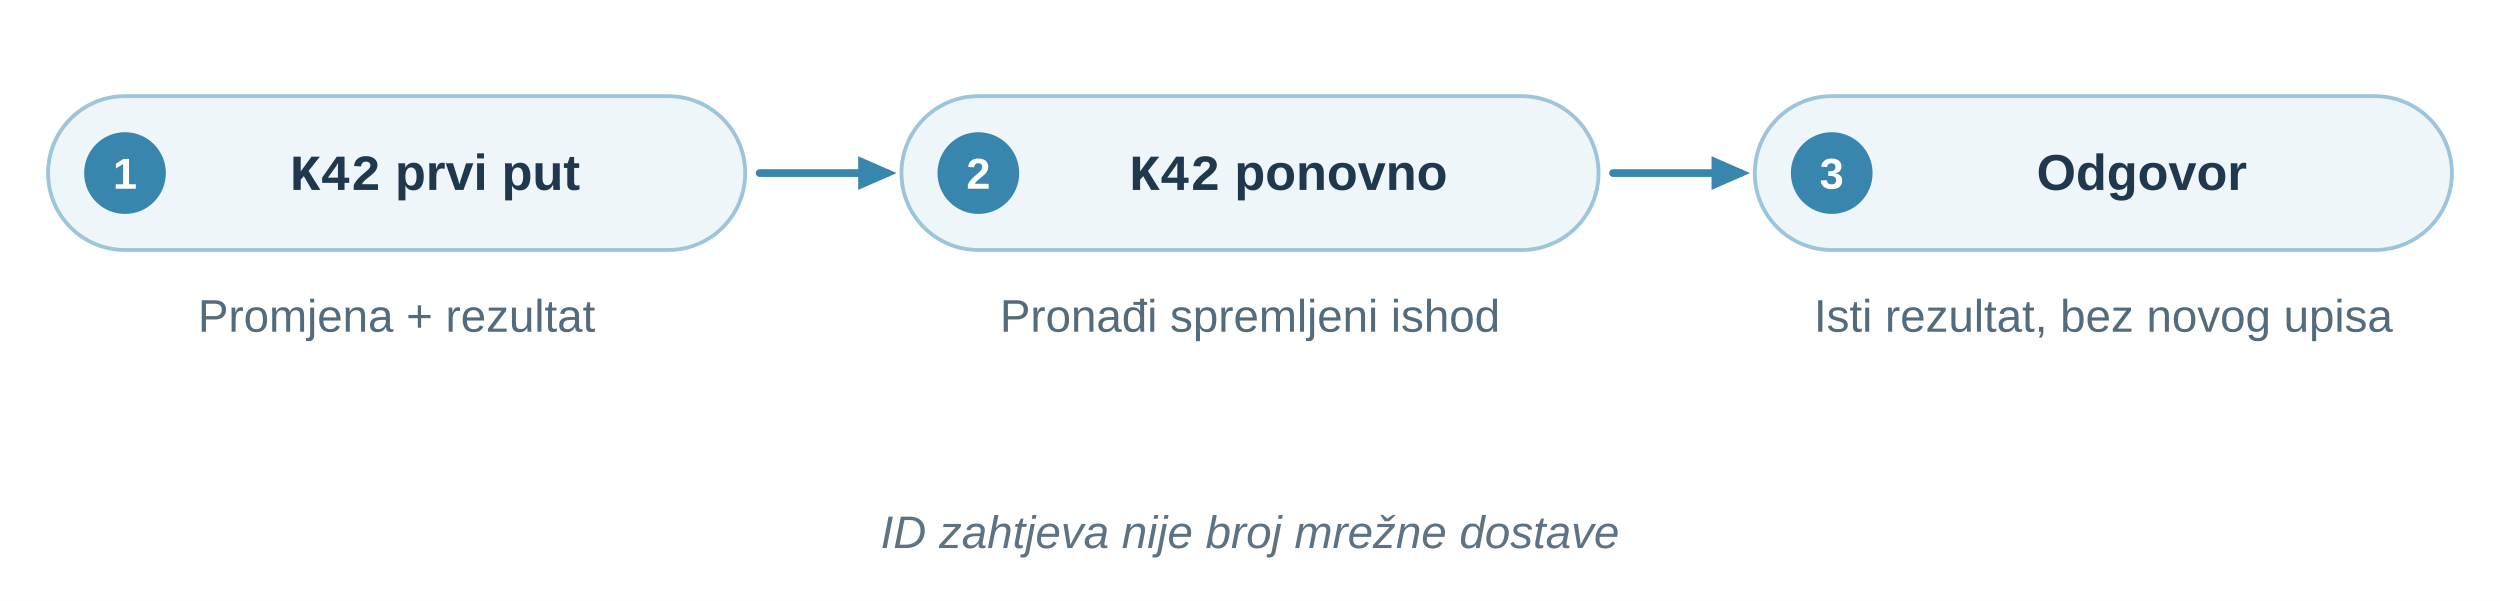
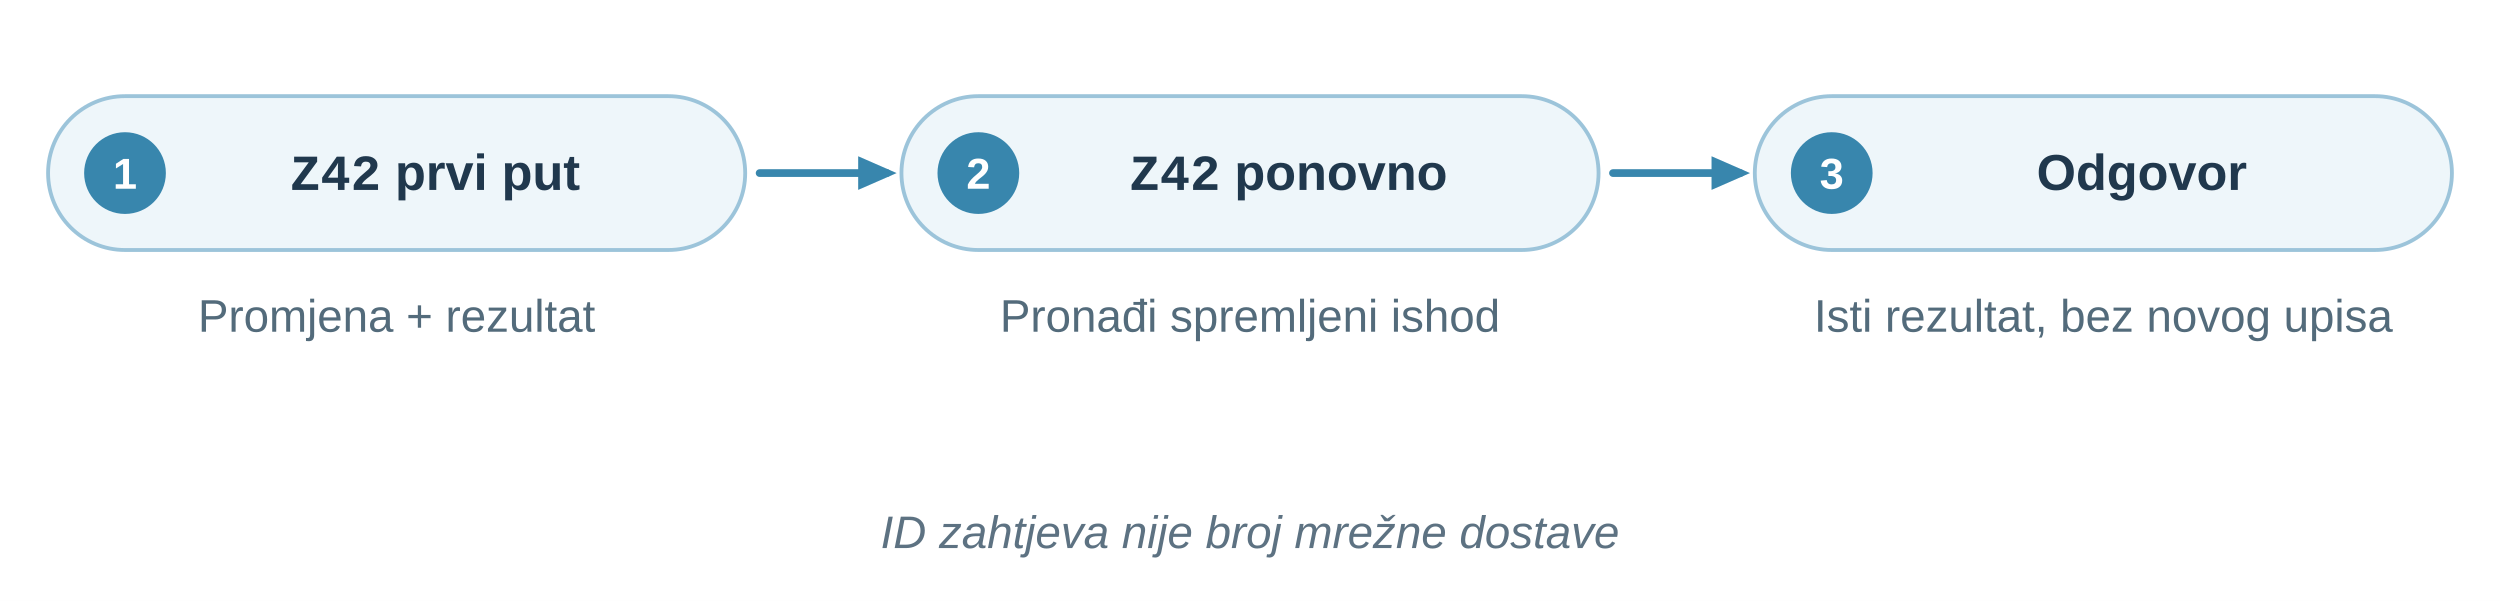
<svg xmlns="http://www.w3.org/2000/svg" width="1040" height="250" viewBox="0 0 1040 250">
  <defs>
    <marker id="arrow-blue" markerWidth="18" markerHeight="18" refX="14" refY="9" orient="auto" markerUnits="userSpaceOnUse">
      <path d="M2,2 L18,9 L2,16 Z" fill="#3886ad" />
    </marker>
    <marker id="arrow-red" markerWidth="18" markerHeight="18" refX="14" refY="9" orient="auto" markerUnits="userSpaceOnUse">
      <path d="M2,2 L18,9 L2,16 Z" fill="#b63842" />
    </marker>
  </defs>
  <rect width="1040" height="250" fill="white" />
  <rect x="20" y="40" width="290" height="64" rx="32.0" fill="#eef6fa" stroke="#9cc4da" stroke-width="1.6" />
  <circle cx="52.0" cy="72.0" r="17" fill="#3886ad" />
  <text x="52.0" y="78.5" text-anchor="middle" font-family="Arial, sans-serif" font-size="18" font-weight="700" fill="#ffffff">1</text>
  <text x="181.0" y="79.0" text-anchor="middle" font-family="Arial, sans-serif" font-size="21" font-weight="700" fill="#20384d">
-     <tspan font-family="Courier New, monospace">K42</tspan> prvi put</text>
+     <tspan font-family="Courier New, monospace">Z42</tspan> prvi put</text>
  <text x="165.0" y="138" text-anchor="middle" font-family="Arial, sans-serif" font-size="19" font-weight="400" fill="#536b7b">Promjena + rezultat</text>
  <rect x="375" y="40" width="290" height="64" rx="32.0" fill="#eef6fa" stroke="#9cc4da" stroke-width="1.6" />
  <circle cx="407.0" cy="72.0" r="17" fill="#3886ad" />
  <text x="407.0" y="78.5" text-anchor="middle" font-family="Arial, sans-serif" font-size="18" font-weight="700" fill="#ffffff">2</text>
  <text x="536.0" y="79.0" text-anchor="middle" font-family="Arial, sans-serif" font-size="21" font-weight="700" fill="#20384d">
-     <tspan font-family="Courier New, monospace">K42</tspan> ponovno</text>
+     <tspan font-family="Courier New, monospace">Z42</tspan> ponovno</text>
  <text x="520.0" y="138" text-anchor="middle" font-family="Arial, sans-serif" font-size="19" font-weight="400" fill="#536b7b">Pronađi spremljeni ishod</text>
  <rect x="730" y="40" width="290" height="64" rx="32.0" fill="#eef6fa" stroke="#9cc4da" stroke-width="1.6" />
  <circle cx="762.0" cy="72.0" r="17" fill="#3886ad" />
  <text x="762.0" y="78.5" text-anchor="middle" font-family="Arial, sans-serif" font-size="18" font-weight="700" fill="#ffffff">3</text>
  <text x="891.0" y="79.0" text-anchor="middle" font-family="Arial, sans-serif" font-size="21" font-weight="700" fill="#20384d">Odgovor</text>
  <text x="875.0" y="138" text-anchor="middle" font-family="Arial, sans-serif" font-size="19" font-weight="400" fill="#536b7b">Isti rezultat, bez novog upisa</text>
  <path d="M316,72.0 L369,72.0" fill="none" stroke="#3886ad" stroke-width="3.2" stroke-linecap="round" marker-end="url(#arrow-blue)" />
  <path d="M671,72.0 L724,72.0" fill="none" stroke="#3886ad" stroke-width="3.2" stroke-linecap="round" marker-end="url(#arrow-blue)" />
  <text font-style="italic" x="520" y="228" text-anchor="middle" font-family="Arial, sans-serif" font-size="19" font-weight="400" fill="#5d7282">ID zahtjeva nije broj mrežne dostave</text>
</svg>
